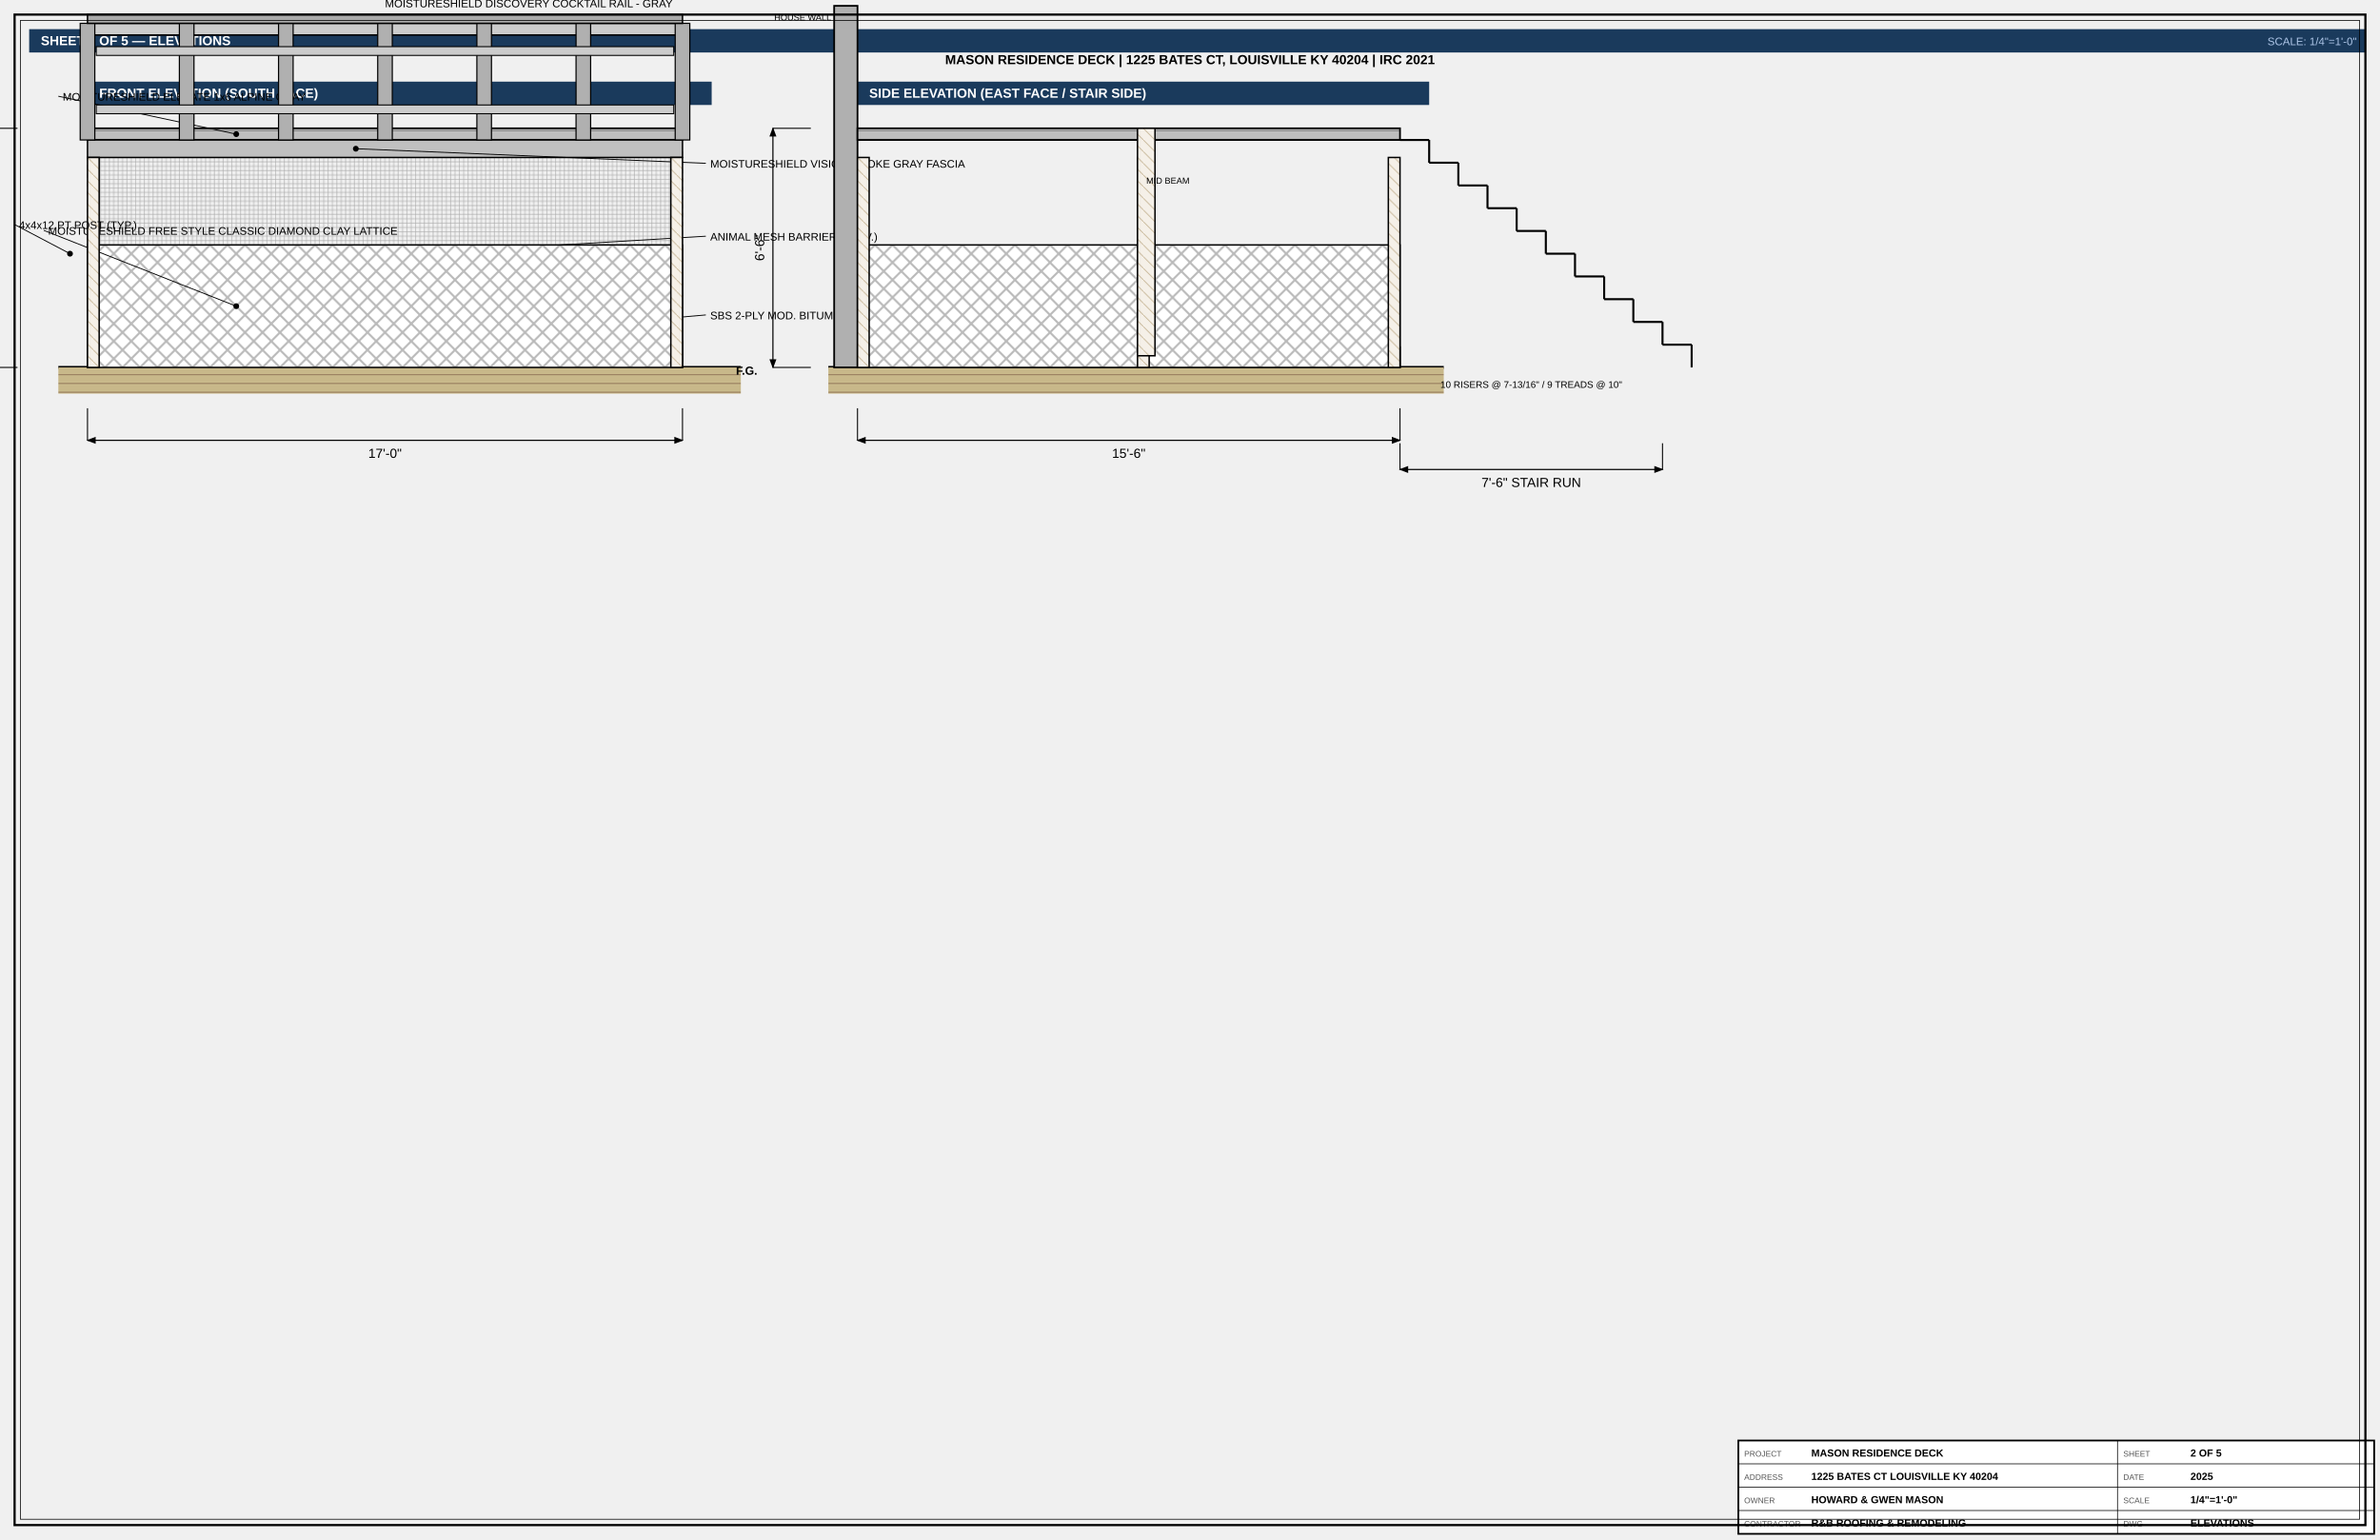
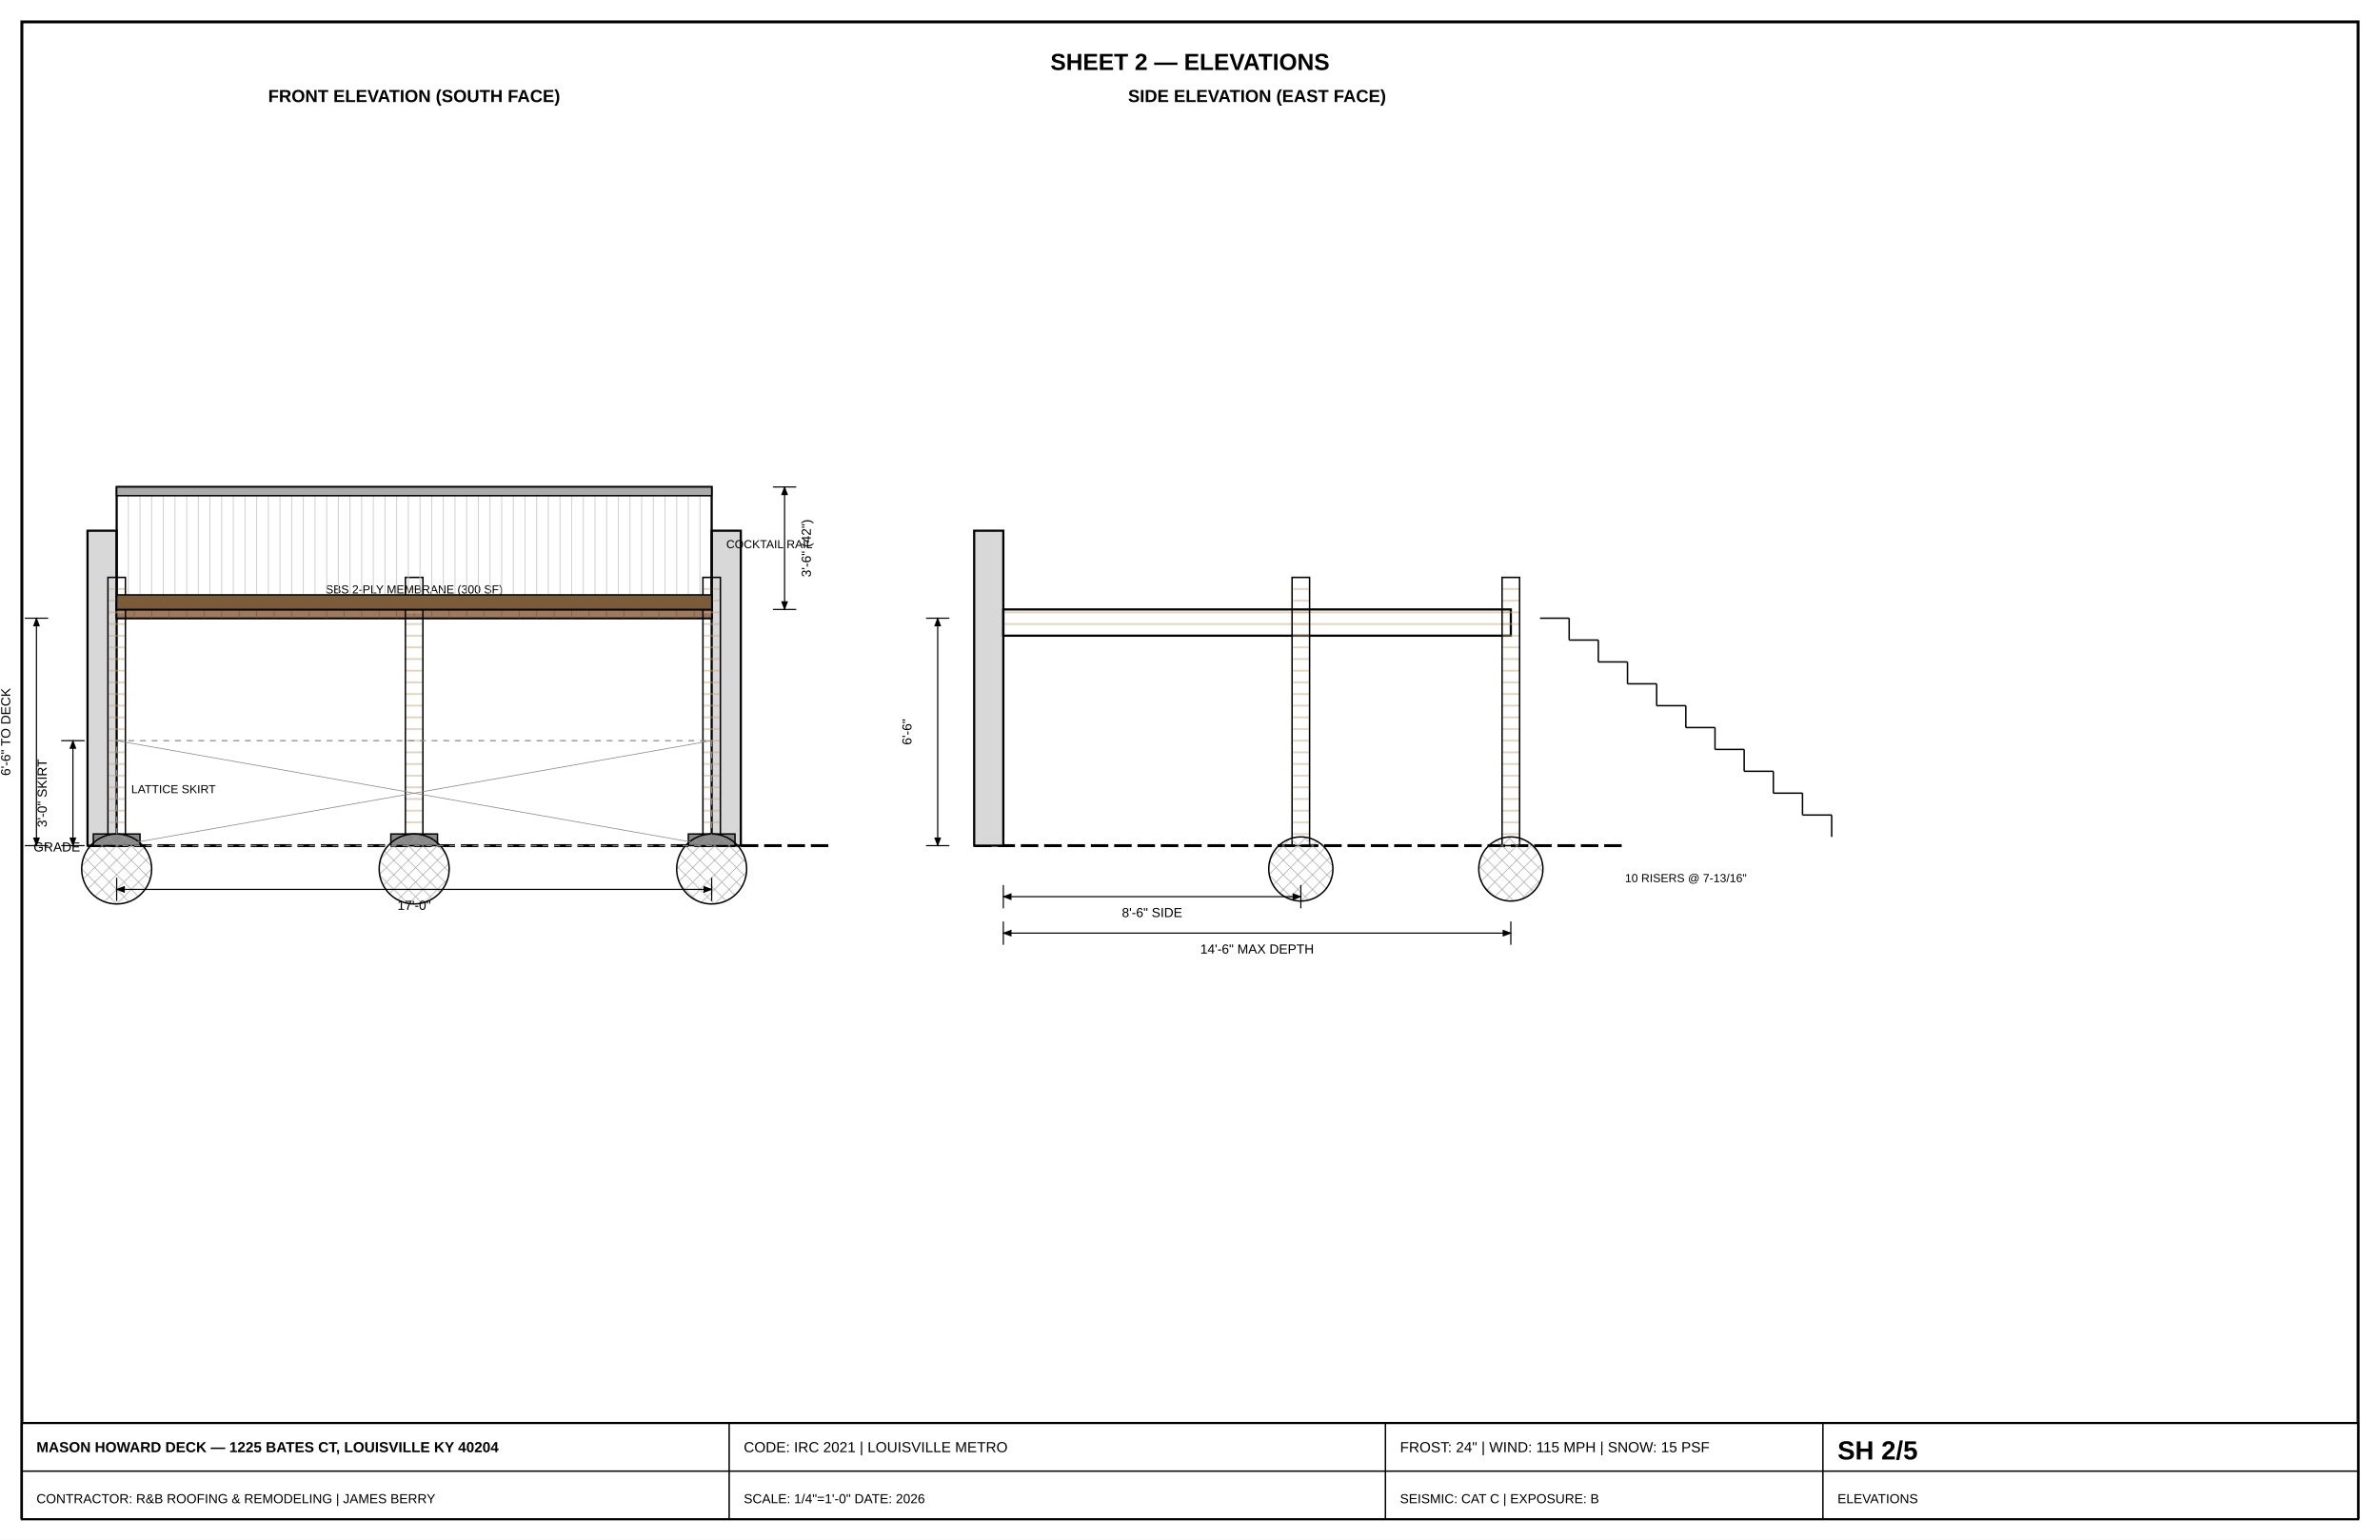
- <svg xmlns="http://www.w3.org/2000/svg" viewBox="0 0 1632 1056" width="1632" height="1056" style="background:white;border:1px solid #ccc;display:block;margin:20px auto">
+ <svg xmlns="http://www.w3.org/2000/svg" viewBox="0 0 1632 1056" width="1632" height="1056">
  <defs>
+     <pattern id="hwood" width="8" height="8" patternUnits="userSpaceOnUse" patternTransform="rotate(0)">
+       <line x1="0" y1="4" x2="8" y2="4" stroke="#c8a87a" stroke-width="0.6" />
+     </pattern>
+     <pattern id="hconc" width="10" height="10" patternUnits="userSpaceOnUse">
+       <line x1="0" y1="0" x2="10" y2="10" stroke="#999" stroke-width="0.4" />
+       <line x1="10" y1="0" x2="0" y2="10" stroke="#999" stroke-width="0.4" />
+     </pattern>
+     <pattern id="hdeck" width="6" height="6" patternUnits="userSpaceOnUse" patternTransform="rotate(45)">
+       <line x1="0" y1="0" x2="0" y2="6" stroke="#bbb" stroke-width="0.6" />
+     </pattern>
    <marker id="arr" markerWidth="8" markerHeight="6" refX="7" refY="3" orient="auto">
      <path d="M0,0 L8,3 L0,6 Z" fill="black" />
    </marker>
    <marker id="arrl" markerWidth="8" markerHeight="6" refX="1" refY="3" orient="auto">
      <path d="M8,0 L0,3 L8,6 Z" fill="black" />
    </marker>
-     <pattern id="hwood" x="0" y="0" width="8" height="8" patternUnits="userSpaceOnUse">
-       <rect width="8" height="8" fill="#f5f0e8" />
-       <line x1="0" y1="0" x2="8" y2="8" stroke="#c8b89a" stroke-width="0.6" />
-     </pattern>
-     <pattern id="hconc" x="0" y="0" width="7" height="7" patternUnits="userSpaceOnUse">
-       <rect width="7" height="7" fill="#e5e5e5" />
-       <circle cx="2" cy="2" r="0.8" fill="#999" />
-       <circle cx="5.5" cy="5.5" r="0.8" fill="#999" />
-     </pattern>
-     <pattern id="hearth" x="0" y="0" width="10" height="6" patternUnits="userSpaceOnUse">
-       <rect width="10" height="6" fill="#c8b88a" />
-       <line x1="0" y1="5" x2="10" y2="5" stroke="#9a8060" stroke-width="0.7" />
-     </pattern>
-     <pattern id="hcomp" x="0" y="0" width="6" height="6" patternUnits="userSpaceOnUse">
-       <rect width="6" height="6" fill="#d0d0d0" />
-       <rect x="0" y="0" width="6" height="5.2" fill="#bebebe" />
-       <rect x="0" y="5.2" width="6" height="0.8" fill="#888" />
-     </pattern>
-     <pattern id="hlatt" x="0" y="0" width="12" height="12" patternUnits="userSpaceOnUse">
-       <rect width="12" height="12" fill="white" />
-       <line x1="0" y1="0" x2="12" y2="12" stroke="#bbb" stroke-width="1.4" />
-       <line x1="12" y1="0" x2="0" y2="12" stroke="#bbb" stroke-width="1.4" />
-     </pattern>
-     <pattern id="hsbs" x="0" y="0" width="8" height="8" patternUnits="userSpaceOnUse">
-       <rect width="8" height="8" fill="#444" />
-       <line x1="0" y1="4" x2="8" y2="4" stroke="#222" stroke-width="0.8" />
-     </pattern>
-     <pattern id="hmesh" x="0" y="0" width="6" height="6" patternUnits="userSpaceOnUse">
-       <rect width="6" height="6" fill="none" stroke="#aaa" stroke-width="0.4" />
-       <line x1="3" y1="0" x2="3" y2="6" stroke="#aaa" stroke-width="0.4" />
-       <line x1="0" y1="3" x2="6" y2="3" stroke="#aaa" stroke-width="0.4" />
-     </pattern>
  </defs>
-   <rect x="20" y="20" width="1602" height="16" fill="#1a3a5c" />
-   <text x="28" y="31" font-family="Arial" font-size="9" font-weight="bold" fill="white">SHEET 2 OF 5 — ELEVATIONS</text>
-   <text x="1616" y="31" font-family="Arial" font-size="7.5" fill="#aec6e8" text-anchor="end">SCALE: 1/4"=1'-0"</text>
-   <text x="816" y="44" font-family="Arial" font-size="9" font-weight="bold" text-anchor="middle" fill="black">MASON RESIDENCE DECK  |  1225 BATES CT, LOUISVILLE KY 40204  |  IRC 2021</text>
-   <rect x="60" y="56" width="428" height="16" fill="#1a3a5c" />
-   <text x="68" y="67" font-family="Arial" font-size="9" font-weight="bold" fill="white">FRONT ELEVATION (SOUTH FACE)</text>
-   <line x1="40" y1="252" x2="508" y2="252" stroke="black" stroke-width="2" />
-   <rect x="40" y="252" width="468" height="18" fill="url(#hearth)" />
-   <text x="512" y="257" font-family="Arial" font-size="8" font-weight="bold" text-anchor="middle" fill="black">F.G.</text>
-   <rect x="60" y="234" width="408" height="14" fill="url(#hsbs)" stroke="#222" stroke-width="1" />
-   <line x1="196" y1="241" x2="484" y2="216" stroke="black" stroke-width="0.6" />
-   <circle cx="196" cy="241" r="2" fill="black" />
-   <text x="487" y="219" font-family="Arial" font-size="7.5" fill="black">SBS 2-PLY MOD. BITUMEN FLAT ROOF (300 SF)</text>
-   <rect x="60" y="104" width="408" height="114" fill="url(#hmesh)" stroke="#777" stroke-width="0.5" stroke-dasharray="3,3" />
-   <line x1="284" y1="174" x2="484" y2="162" stroke="black" stroke-width="0.6" />
-   <circle cx="284" cy="174" r="2" fill="black" />
-   <text x="487" y="165" font-family="Arial" font-size="7.5" fill="black">ANIMAL MESH BARRIER (GALV.)</text>
-   <rect x="60" y="88" width="408" height="8" fill="url(#hcomp)" stroke="black" stroke-width="1.2" />
-   <line x1="162" y1="92" x2="40" y2="66" stroke="black" stroke-width="0.6" />
-   <circle cx="162" cy="92" r="2" fill="black" />
-   <text x="43" y="69" font-family="Arial" font-size="7.5" fill="black">MOISTURESHIELD ELEVATE 1x6 ALPINE GRAY</text>
-   <rect x="60" y="96" width="408" height="12" fill="#c0c0c0" stroke="black" stroke-width="1" />
-   <line x1="244" y1="102" x2="484" y2="112" stroke="black" stroke-width="0.6" />
-   <circle cx="244" cy="102" r="2" fill="black" />
-   <text x="487" y="115" font-family="Arial" font-size="7.5" fill="black">MOISTURESHIELD VISION SMOKE GRAY FASCIA</text>
-   <rect x="60" y="16" width="408" height="8" fill="#ccc" stroke="black" stroke-width="1" />
-   <rect x="55" y="16" width="10" height="80" fill="#b0b0b0" stroke="black" stroke-width="0.8" />
-   <rect x="123" y="16" width="10" height="80" fill="#b0b0b0" stroke="black" stroke-width="0.8" />
-   <rect x="191" y="16" width="10" height="80" fill="#b0b0b0" stroke="black" stroke-width="0.8" />
-   <rect x="259" y="16" width="10" height="80" fill="#b0b0b0" stroke="black" stroke-width="0.8" />
-   <rect x="327" y="16" width="10" height="80" fill="#b0b0b0" stroke="black" stroke-width="0.8" />
-   <rect x="395" y="16" width="10" height="80" fill="#b0b0b0" stroke="black" stroke-width="0.8" />
-   <rect x="463" y="16" width="10" height="80" fill="#b0b0b0" stroke="black" stroke-width="0.8" />
-   <rect x="66" y="32" width="396" height="6" fill="#ccc" stroke="black" stroke-width="0.7" />
-   <rect x="66" y="72" width="396" height="6" fill="#ccc" stroke="black" stroke-width="0.7" />
-   <rect x="60" y="10" width="408" height="6" fill="#aaa" stroke="black" stroke-width="1" />
-   <text x="264" y="5" font-family="Arial" font-size="7.5" fill="black">MOISTURESHIELD DISCOVERY COCKTAIL RAIL - GRAY</text>
-   <rect x="60" y="168" width="408" height="84" fill="url(#hlatt)" stroke="black" stroke-width="1" />
-   <line x1="162" y1="210" x2="30" y2="158" stroke="black" stroke-width="0.6" />
-   <circle cx="162" cy="210" r="2" fill="black" />
-   <text x="33" y="161" font-family="Arial" font-size="7.5" fill="black">MOISTURESHIELD FREE STYLE CLASSIC DIAMOND CLAY LATTICE</text>
-   <rect x="60" y="108" width="8" height="144" fill="url(#hwood)" stroke="black" stroke-width="1" />
-   <rect x="460" y="108" width="8" height="144" fill="url(#hwood)" stroke="black" stroke-width="1" />
-   <line x1="48" y1="174" x2="10" y2="154" stroke="black" stroke-width="0.6" />
-   <circle cx="48" cy="174" r="2" fill="black" />
-   <text x="13" y="157" font-family="Arial" font-size="7.5" fill="black">4x4x12 PT POST (TYP.)</text>
-   <line x1="12" y1="88" x2="-30" y2="88" stroke="black" stroke-width="0.7" />
-   <line x1="12" y1="252" x2="-30" y2="252" stroke="black" stroke-width="0.7" />
-   <line x1="-30" y1="88" x2="-30" y2="252" stroke="black" stroke-width="0.8" marker-start="url(#arrl)" marker-end="url(#arr)" />
-   <text x="-36" y="170" font-family="Arial" font-size="9" text-anchor="middle" fill="black" transform="rotate(-90 -36 170)">6'-6"</text>
-   <line x1="60" y1="280" x2="60" y2="302" stroke="black" stroke-width="0.7" />
-   <line x1="468" y1="280" x2="468" y2="302" stroke="black" stroke-width="0.7" />
-   <line x1="60" y1="302" x2="468" y2="302" stroke="black" stroke-width="0.8" marker-start="url(#arrl)" marker-end="url(#arr)" />
-   <text x="264" y="314" font-family="Arial" font-size="9" text-anchor="middle" fill="black">17'-0"</text>
-   <rect x="588" y="56" width="392" height="16" fill="#1a3a5c" />
-   <text x="596" y="67" font-family="Arial" font-size="9" font-weight="bold" fill="white">SIDE ELEVATION (EAST FACE / STAIR SIDE)</text>
-   <line x1="568" y1="252" x2="990" y2="252" stroke="black" stroke-width="2" />
-   <rect x="568" y="252" width="422" height="18" fill="url(#hearth)" />
-   <rect x="572" y="4" width="16" height="248" fill="#b0b0b0" stroke="black" stroke-width="1.2" />
-   <text x="570" y="14" font-family="Arial" font-size="6" text-anchor="end" fill="black">HOUSE WALL</text>
-   <rect x="588" y="238" width="372" height="14" fill="url(#hsbs)" stroke="#222" stroke-width="1" />
-   <rect x="588" y="88" width="372" height="8" fill="url(#hcomp)" stroke="black" stroke-width="1.2" />
-   <rect x="588" y="168" width="372" height="84" fill="url(#hlatt)" stroke="black" stroke-width="1" />
-   <rect x="588" y="108" width="8" height="144" fill="url(#hwood)" stroke="black" stroke-width="1" />
-   <rect x="780" y="108" width="8" height="144" fill="url(#hwood)" stroke="black" stroke-width="1" />
-   <rect x="952" y="108" width="8" height="144" fill="url(#hwood)" stroke="black" stroke-width="1" />
-   <rect x="780" y="88" width="12" height="156" fill="url(#hwood)" stroke="black" stroke-width="1" />
-   <text x="786" y="126" font-family="Arial" font-size="6" text-anchor="start" fill="black">MID BEAM</text>
-   <line x1="960" y1="96" x2="980" y2="96" stroke="black" stroke-width="1.4" />
-   <line x1="980" y1="96" x2="980" y2="111.6" stroke="black" stroke-width="1.4" />
-   <line x1="980" y1="111.6" x2="1000" y2="111.6" stroke="black" stroke-width="1.4" />
-   <line x1="1000" y1="111.6" x2="1000" y2="127.2" stroke="black" stroke-width="1.4" />
-   <line x1="1000" y1="127.2" x2="1020" y2="127.2" stroke="black" stroke-width="1.4" />
-   <line x1="1020" y1="127.2" x2="1020" y2="142.8" stroke="black" stroke-width="1.4" />
-   <line x1="1020" y1="142.8" x2="1040" y2="142.8" stroke="black" stroke-width="1.4" />
-   <line x1="1040" y1="142.8" x2="1040" y2="158.4" stroke="black" stroke-width="1.4" />
-   <line x1="1040" y1="158.4" x2="1060" y2="158.4" stroke="black" stroke-width="1.4" />
-   <line x1="1060" y1="158.4" x2="1060" y2="174" stroke="black" stroke-width="1.4" />
-   <line x1="1060" y1="174" x2="1080" y2="174" stroke="black" stroke-width="1.4" />
-   <line x1="1080" y1="174" x2="1080" y2="189.6" stroke="black" stroke-width="1.4" />
-   <line x1="1080" y1="189.6" x2="1100" y2="189.6" stroke="black" stroke-width="1.4" />
-   <line x1="1100" y1="189.6" x2="1100" y2="205.2" stroke="black" stroke-width="1.4" />
-   <line x1="1100" y1="205.2" x2="1120" y2="205.2" stroke="black" stroke-width="1.4" />
-   <line x1="1120" y1="205.2" x2="1120" y2="220.8" stroke="black" stroke-width="1.4" />
-   <line x1="1120" y1="220.8" x2="1140" y2="220.8" stroke="black" stroke-width="1.4" />
-   <line x1="1140" y1="220.8" x2="1140" y2="236.4" stroke="black" stroke-width="1.4" />
-   <line x1="1140" y1="236.4" x2="1160" y2="236.4" stroke="black" stroke-width="1.4" />
-   <line x1="1160" y1="236.4" x2="1160" y2="252" stroke="black" stroke-width="1.4" />
-   <text x="1050" y="266" font-family="Arial" font-size="6.5" text-anchor="middle" fill="black">10 RISERS @ 7-13/16"  /  9 TREADS @ 10"</text>
-   <line x1="588" y1="280" x2="588" y2="302" stroke="black" stroke-width="0.7" />
-   <line x1="960" y1="280" x2="960" y2="302" stroke="black" stroke-width="0.7" />
-   <line x1="588" y1="302" x2="960" y2="302" stroke="black" stroke-width="0.8" marker-start="url(#arrl)" marker-end="url(#arr)" />
-   <text x="774" y="314" font-family="Arial" font-size="9" text-anchor="middle" fill="black">15'-6"</text>
-   <line x1="556" y1="88" x2="530" y2="88" stroke="black" stroke-width="0.7" />
-   <line x1="556" y1="252" x2="530" y2="252" stroke="black" stroke-width="0.7" />
-   <line x1="530" y1="88" x2="530" y2="252" stroke="black" stroke-width="0.8" marker-start="url(#arrl)" marker-end="url(#arr)" />
-   <text x="524" y="170" font-family="Arial" font-size="9" text-anchor="middle" fill="black" transform="rotate(-90 524 170)">6'-6"</text>
-   <line x1="960" y1="304" x2="960" y2="322" stroke="black" stroke-width="0.7" />
-   <line x1="1140" y1="304" x2="1140" y2="322" stroke="black" stroke-width="0.7" />
-   <line x1="960" y1="322" x2="1140" y2="322" stroke="black" stroke-width="0.8" marker-start="url(#arrl)" marker-end="url(#arr)" />
-   <text x="1050" y="334" font-family="Arial" font-size="9" text-anchor="middle" fill="black">7'-6" STAIR RUN</text>
-   <rect x="1192" y="988" width="436" height="64" fill="white" stroke="black" stroke-width="1.2" />
-   <line x1="1192" y1="1004" x2="1628" y2="1004" stroke="black" stroke-width="0.5" />
-   <line x1="1192" y1="1020" x2="1628" y2="1020" stroke="black" stroke-width="0.5" />
-   <line x1="1192" y1="1036" x2="1628" y2="1036" stroke="black" stroke-width="0.5" />
-   <line x1="1452" y1="988" x2="1452" y2="1052" stroke="black" stroke-width="0.5" />
-   <text x="1196" y="999" font-family="Arial" font-size="5.5" fill="#555">PROJECT</text>
-   <text x="1242" y="999" font-family="Arial" font-size="7" font-weight="bold" fill="black">MASON RESIDENCE DECK</text>
-   <text x="1456" y="999" font-family="Arial" font-size="5.5" fill="#555">SHEET</text>
-   <text x="1502" y="999" font-family="Arial" font-size="7" font-weight="bold" fill="black">2 OF 5</text>
-   <text x="1196" y="1015" font-family="Arial" font-size="5.5" fill="#555">ADDRESS</text>
-   <text x="1242" y="1015" font-family="Arial" font-size="7" font-weight="bold" fill="black">1225 BATES CT  LOUISVILLE KY 40204</text>
-   <text x="1456" y="1015" font-family="Arial" font-size="5.5" fill="#555">DATE</text>
-   <text x="1502" y="1015" font-family="Arial" font-size="7" font-weight="bold" fill="black">2025</text>
-   <text x="1196" y="1031" font-family="Arial" font-size="5.5" fill="#555">OWNER</text>
-   <text x="1242" y="1031" font-family="Arial" font-size="7" font-weight="bold" fill="black">HOWARD &amp; GWEN MASON</text>
-   <text x="1456" y="1031" font-family="Arial" font-size="5.5" fill="#555">SCALE</text>
-   <text x="1502" y="1031" font-family="Arial" font-size="7" font-weight="bold" fill="black">1/4"=1'-0"</text>
-   <text x="1196" y="1047" font-family="Arial" font-size="5.5" fill="#555">CONTRACTOR</text>
-   <text x="1242" y="1047" font-family="Arial" font-size="7" font-weight="bold" fill="black">R&amp;B ROOFING &amp; REMODELING</text>
-   <text x="1456" y="1047" font-family="Arial" font-size="5.5" fill="#555">DWG</text>
-   <text x="1502" y="1047" font-family="Arial" font-size="7" font-weight="bold" fill="black">ELEVATIONS</text>
-   <rect x="10" y="10" width="1612" height="1036" fill="none" stroke="black" stroke-width="1.5" />
-   <rect x="14" y="14" width="1604" height="1028" fill="none" stroke="black" stroke-width="0.5" />
+   <rect width="1632" height="1056" fill="white" />
+   <rect x="15" y="15" width="1602" height="1026" fill="none" stroke="black" stroke-width="2" />
+   <text x="816" y="48" font-size="16" font-family="Arial" font-weight="bold" text-anchor="middle">SHEET 2 — ELEVATIONS</text>
+   <text x="284" y="70" font-size="12" font-family="Arial" font-weight="bold" text-anchor="middle">FRONT ELEVATION (SOUTH FACE)</text>
+   <line x1="60" y1="580" x2="568" y2="580" stroke="black" stroke-width="2" stroke-dasharray="12,4" />
+   <text x="55" y="584" font-size="9" font-family="Arial" text-anchor="end">GRADE</text>
+   <rect x="60" y="364" width="20" height="216" fill="#d8d8d8" stroke="black" stroke-width="1.5" />
+   <rect x="488" y="364" width="20" height="216" fill="#d8d8d8" stroke="black" stroke-width="1.5" />
+   <rect x="80" y="412" width="408" height="12" fill="url(#hwood)" stroke="black" stroke-width="1.5" />
+   <rect x="80" y="418" width="408" height="6" fill="#a0785a" stroke="black" stroke-width="1" />
+   <line x1="92" y1="418" x2="92" y2="424" stroke="#7a5c3a" stroke-width="0.5" />
+   <line x1="104" y1="418" x2="104" y2="424" stroke="#7a5c3a" stroke-width="0.5" />
+   <line x1="116" y1="418" x2="116" y2="424" stroke="#7a5c3a" stroke-width="0.5" />
+   <line x1="128" y1="418" x2="128" y2="424" stroke="#7a5c3a" stroke-width="0.5" />
+   <line x1="140" y1="418" x2="140" y2="424" stroke="#7a5c3a" stroke-width="0.5" />
+   <line x1="152" y1="418" x2="152" y2="424" stroke="#7a5c3a" stroke-width="0.5" />
+   <line x1="164" y1="418" x2="164" y2="424" stroke="#7a5c3a" stroke-width="0.5" />
+   <line x1="176" y1="418" x2="176" y2="424" stroke="#7a5c3a" stroke-width="0.5" />
+   <line x1="188" y1="418" x2="188" y2="424" stroke="#7a5c3a" stroke-width="0.5" />
+   <line x1="200" y1="418" x2="200" y2="424" stroke="#7a5c3a" stroke-width="0.5" />
+   <line x1="212" y1="418" x2="212" y2="424" stroke="#7a5c3a" stroke-width="0.5" />
+   <line x1="224" y1="418" x2="224" y2="424" stroke="#7a5c3a" stroke-width="0.5" />
+   <line x1="236" y1="418" x2="236" y2="424" stroke="#7a5c3a" stroke-width="0.5" />
+   <line x1="248" y1="418" x2="248" y2="424" stroke="#7a5c3a" stroke-width="0.5" />
+   <line x1="260" y1="418" x2="260" y2="424" stroke="#7a5c3a" stroke-width="0.5" />
+   <line x1="272" y1="418" x2="272" y2="424" stroke="#7a5c3a" stroke-width="0.5" />
+   <line x1="284" y1="418" x2="284" y2="424" stroke="#7a5c3a" stroke-width="0.5" />
+   <line x1="296" y1="418" x2="296" y2="424" stroke="#7a5c3a" stroke-width="0.5" />
+   <line x1="308" y1="418" x2="308" y2="424" stroke="#7a5c3a" stroke-width="0.5" />
+   <line x1="320" y1="418" x2="320" y2="424" stroke="#7a5c3a" stroke-width="0.5" />
+   <line x1="332" y1="418" x2="332" y2="424" stroke="#7a5c3a" stroke-width="0.5" />
+   <line x1="344" y1="418" x2="344" y2="424" stroke="#7a5c3a" stroke-width="0.5" />
+   <line x1="356" y1="418" x2="356" y2="424" stroke="#7a5c3a" stroke-width="0.5" />
+   <line x1="368" y1="418" x2="368" y2="424" stroke="#7a5c3a" stroke-width="0.5" />
+   <line x1="380" y1="418" x2="380" y2="424" stroke="#7a5c3a" stroke-width="0.5" />
+   <line x1="392" y1="418" x2="392" y2="424" stroke="#7a5c3a" stroke-width="0.5" />
+   <line x1="404" y1="418" x2="404" y2="424" stroke="#7a5c3a" stroke-width="0.5" />
+   <line x1="416" y1="418" x2="416" y2="424" stroke="#7a5c3a" stroke-width="0.5" />
+   <line x1="428" y1="418" x2="428" y2="424" stroke="#7a5c3a" stroke-width="0.5" />
+   <line x1="440" y1="418" x2="440" y2="424" stroke="#7a5c3a" stroke-width="0.5" />
+   <line x1="452" y1="418" x2="452" y2="424" stroke="#7a5c3a" stroke-width="0.5" />
+   <line x1="464" y1="418" x2="464" y2="424" stroke="#7a5c3a" stroke-width="0.5" />
+   <line x1="476" y1="418" x2="476" y2="424" stroke="#7a5c3a" stroke-width="0.5" />
+   <rect x="74" y="396" width="12" height="184" fill="url(#hwood)" stroke="black" stroke-width="1" />
+   <rect x="64" y="572" width="32" height="8" fill="#888" stroke="black" stroke-width="1" />
+   <circle cx="80" cy="596" r="24" fill="url(#hconc)" stroke="black" stroke-width="1" />
+   <rect x="278" y="396" width="12" height="184" fill="url(#hwood)" stroke="black" stroke-width="1" />
+   <rect x="268" y="572" width="32" height="8" fill="#888" stroke="black" stroke-width="1" />
+   <circle cx="284" cy="596" r="24" fill="url(#hconc)" stroke="black" stroke-width="1" />
+   <rect x="482" y="396" width="12" height="184" fill="url(#hwood)" stroke="black" stroke-width="1" />
+   <rect x="472" y="572" width="32" height="8" fill="#888" stroke="black" stroke-width="1" />
+   <circle cx="488" cy="596" r="24" fill="url(#hconc)" stroke="black" stroke-width="1" />
+   <line x1="80" y1="412" x2="488" y2="412" stroke="#333" stroke-width="2.5" />
+   <text x="284" y="407" font-size="8" font-family="Arial" text-anchor="middle">SBS 2-PLY MEMBRANE (300 SF)</text>
+   <rect x="80" y="508" width="408" height="72" fill="none" stroke="#888" stroke-width="0.8" stroke-dasharray="4,4" />
+   <line x1="80" y1="508" x2="488" y2="580" stroke="#888" stroke-width="0.5" />
+   <line x1="80" y1="580" x2="488" y2="508" stroke="#888" stroke-width="0.5" />
+   <text x="90" y="544" font-size="8" font-family="Arial">LATTICE SKIRT</text>
+   <rect x="80" y="334" width="408" height="84" fill="none" stroke="black" stroke-width="1.5" />
+   <line x1="88" y1="334" x2="88" y2="418" stroke="#ccc" stroke-width="0.6" />
+   <line x1="96" y1="334" x2="96" y2="418" stroke="#ccc" stroke-width="0.6" />
+   <line x1="104" y1="334" x2="104" y2="418" stroke="#ccc" stroke-width="0.6" />
+   <line x1="112" y1="334" x2="112" y2="418" stroke="#ccc" stroke-width="0.6" />
+   <line x1="120" y1="334" x2="120" y2="418" stroke="#ccc" stroke-width="0.6" />
+   <line x1="128" y1="334" x2="128" y2="418" stroke="#ccc" stroke-width="0.6" />
+   <line x1="136" y1="334" x2="136" y2="418" stroke="#ccc" stroke-width="0.6" />
+   <line x1="144" y1="334" x2="144" y2="418" stroke="#ccc" stroke-width="0.6" />
+   <line x1="152" y1="334" x2="152" y2="418" stroke="#ccc" stroke-width="0.6" />
+   <line x1="160" y1="334" x2="160" y2="418" stroke="#ccc" stroke-width="0.6" />
+   <line x1="168" y1="334" x2="168" y2="418" stroke="#ccc" stroke-width="0.6" />
+   <line x1="176" y1="334" x2="176" y2="418" stroke="#ccc" stroke-width="0.6" />
+   <line x1="184" y1="334" x2="184" y2="418" stroke="#ccc" stroke-width="0.6" />
+   <line x1="192" y1="334" x2="192" y2="418" stroke="#ccc" stroke-width="0.6" />
+   <line x1="200" y1="334" x2="200" y2="418" stroke="#ccc" stroke-width="0.6" />
+   <line x1="208" y1="334" x2="208" y2="418" stroke="#ccc" stroke-width="0.6" />
+   <line x1="216" y1="334" x2="216" y2="418" stroke="#ccc" stroke-width="0.6" />
+   <line x1="224" y1="334" x2="224" y2="418" stroke="#ccc" stroke-width="0.6" />
+   <line x1="232" y1="334" x2="232" y2="418" stroke="#ccc" stroke-width="0.6" />
+   <line x1="240" y1="334" x2="240" y2="418" stroke="#ccc" stroke-width="0.6" />
+   <line x1="248" y1="334" x2="248" y2="418" stroke="#ccc" stroke-width="0.6" />
+   <line x1="256" y1="334" x2="256" y2="418" stroke="#ccc" stroke-width="0.6" />
+   <line x1="264" y1="334" x2="264" y2="418" stroke="#ccc" stroke-width="0.6" />
+   <line x1="272" y1="334" x2="272" y2="418" stroke="#ccc" stroke-width="0.6" />
+   <line x1="280" y1="334" x2="280" y2="418" stroke="#ccc" stroke-width="0.6" />
+   <line x1="288" y1="334" x2="288" y2="418" stroke="#ccc" stroke-width="0.6" />
+   <line x1="296" y1="334" x2="296" y2="418" stroke="#ccc" stroke-width="0.6" />
+   <line x1="304" y1="334" x2="304" y2="418" stroke="#ccc" stroke-width="0.6" />
+   <line x1="312" y1="334" x2="312" y2="418" stroke="#ccc" stroke-width="0.6" />
+   <line x1="320" y1="334" x2="320" y2="418" stroke="#ccc" stroke-width="0.6" />
+   <line x1="328" y1="334" x2="328" y2="418" stroke="#ccc" stroke-width="0.6" />
+   <line x1="336" y1="334" x2="336" y2="418" stroke="#ccc" stroke-width="0.6" />
+   <line x1="344" y1="334" x2="344" y2="418" stroke="#ccc" stroke-width="0.6" />
+   <line x1="352" y1="334" x2="352" y2="418" stroke="#ccc" stroke-width="0.6" />
+   <line x1="360" y1="334" x2="360" y2="418" stroke="#ccc" stroke-width="0.6" />
+   <line x1="368" y1="334" x2="368" y2="418" stroke="#ccc" stroke-width="0.6" />
+   <line x1="376" y1="334" x2="376" y2="418" stroke="#ccc" stroke-width="0.6" />
+   <line x1="384" y1="334" x2="384" y2="418" stroke="#ccc" stroke-width="0.6" />
+   <line x1="392" y1="334" x2="392" y2="418" stroke="#ccc" stroke-width="0.6" />
+   <line x1="400" y1="334" x2="400" y2="418" stroke="#ccc" stroke-width="0.6" />
+   <line x1="408" y1="334" x2="408" y2="418" stroke="#ccc" stroke-width="0.6" />
+   <line x1="416" y1="334" x2="416" y2="418" stroke="#ccc" stroke-width="0.6" />
+   <line x1="424" y1="334" x2="424" y2="418" stroke="#ccc" stroke-width="0.6" />
+   <line x1="432" y1="334" x2="432" y2="418" stroke="#ccc" stroke-width="0.6" />
+   <line x1="440" y1="334" x2="440" y2="418" stroke="#ccc" stroke-width="0.6" />
+   <line x1="448" y1="334" x2="448" y2="418" stroke="#ccc" stroke-width="0.6" />
+   <line x1="456" y1="334" x2="456" y2="418" stroke="#ccc" stroke-width="0.6" />
+   <line x1="464" y1="334" x2="464" y2="418" stroke="#ccc" stroke-width="0.6" />
+   <line x1="472" y1="334" x2="472" y2="418" stroke="#ccc" stroke-width="0.6" />
+   <line x1="480" y1="334" x2="480" y2="418" stroke="#ccc" stroke-width="0.6" />
+   <rect x="80" y="334" width="408" height="6" fill="#aaa" stroke="black" stroke-width="1" />
+   <text x="498" y="376" font-size="8" font-family="Arial">COCKTAIL RAIL</text>
+   <rect x="80" y="408" width="408" height="10" fill="#7a5c3a" stroke="black" stroke-width="1" />
+   <line x1="25" y1="580" x2="25" y2="424" stroke="black" stroke-width="0.8" marker-start="url(#arrl)" marker-end="url(#arr)" />
+   <line x1="17" y1="580" x2="33" y2="580" stroke="black" stroke-width="0.8" />
+   <line x1="17" y1="424" x2="33" y2="424" stroke="black" stroke-width="0.8" />
+   <text x="7" y="502" font-size="9" font-family="Arial" text-anchor="middle" transform="rotate(-90 7 502)" fill="black">6'-6" TO DECK</text>
+   <line x1="538" y1="418" x2="538" y2="334" stroke="black" stroke-width="0.8" marker-start="url(#arrl)" marker-end="url(#arr)" />
+   <line x1="530" y1="418" x2="546" y2="418" stroke="black" stroke-width="0.8" />
+   <line x1="530" y1="334" x2="546" y2="334" stroke="black" stroke-width="0.8" />
+   <text x="556" y="376" font-size="9" font-family="Arial" text-anchor="middle" transform="rotate(-90 556 376)" fill="black">3'-6" (42")</text>
+   <line x1="80" y1="610" x2="488" y2="610" stroke="black" stroke-width="0.8" marker-start="url(#arrl)" marker-end="url(#arr)" />
+   <line x1="80" y1="602" x2="80" y2="618" stroke="black" stroke-width="0.8" />
+   <line x1="488" y1="602" x2="488" y2="618" stroke="black" stroke-width="0.8" />
+   <text x="284" y="624" font-size="9" font-family="Arial" text-anchor="middle" fill="black">17'-0"</text>
+   <line x1="50" y1="580" x2="50" y2="508" stroke="black" stroke-width="0.8" marker-start="url(#arrl)" marker-end="url(#arr)" />
+   <line x1="42" y1="580" x2="58" y2="580" stroke="black" stroke-width="0.8" />
+   <line x1="42" y1="508" x2="58" y2="508" stroke="black" stroke-width="0.8" />
+   <text x="32" y="544" font-size="9" font-family="Arial" text-anchor="middle" transform="rotate(-90 32 544)" fill="black">3'-0" SKIRT</text>
+   <text x="862" y="70" font-size="12" font-family="Arial" font-weight="bold" text-anchor="middle">SIDE ELEVATION (EAST FACE)</text>
+   <line x1="668" y1="580" x2="1116" y2="580" stroke="black" stroke-width="2" stroke-dasharray="12,4" />
+   <rect x="668" y="364" width="20" height="216" fill="#d8d8d8" stroke="black" stroke-width="1.5" />
+   <rect x="688" y="418" width="348" height="18" fill="url(#hwood)" stroke="black" stroke-width="1.5" />
+   <rect x="886" y="396" width="12" height="184" fill="url(#hwood)" stroke="black" stroke-width="1" />
+   <circle cx="892" cy="596" r="22" fill="url(#hconc)" stroke="black" stroke-width="1" />
+   <rect x="1030" y="396" width="12" height="184" fill="url(#hwood)" stroke="black" stroke-width="1" />
+   <circle cx="1036" cy="596" r="22" fill="url(#hconc)" stroke="black" stroke-width="1" />
+   <line x1="1056" y1="424" x2="1076" y2="424" stroke="black" stroke-width="1" />
+   <line x1="1076" y1="424" x2="1076" y2="439" stroke="black" stroke-width="1" />
+   <line x1="1076" y1="439" x2="1096" y2="439" stroke="black" stroke-width="1" />
+   <line x1="1096" y1="439" x2="1096" y2="454" stroke="black" stroke-width="1" />
+   <line x1="1096" y1="454" x2="1116" y2="454" stroke="black" stroke-width="1" />
+   <line x1="1116" y1="454" x2="1116" y2="469" stroke="black" stroke-width="1" />
+   <line x1="1116" y1="469" x2="1136" y2="469" stroke="black" stroke-width="1" />
+   <line x1="1136" y1="469" x2="1136" y2="484" stroke="black" stroke-width="1" />
+   <line x1="1136" y1="484" x2="1156" y2="484" stroke="black" stroke-width="1" />
+   <line x1="1156" y1="484" x2="1156" y2="499" stroke="black" stroke-width="1" />
+   <line x1="1156" y1="499" x2="1176" y2="499" stroke="black" stroke-width="1" />
+   <line x1="1176" y1="499" x2="1176" y2="514" stroke="black" stroke-width="1" />
+   <line x1="1176" y1="514" x2="1196" y2="514" stroke="black" stroke-width="1" />
+   <line x1="1196" y1="514" x2="1196" y2="529" stroke="black" stroke-width="1" />
+   <line x1="1196" y1="529" x2="1216" y2="529" stroke="black" stroke-width="1" />
+   <line x1="1216" y1="529" x2="1216" y2="544" stroke="black" stroke-width="1" />
+   <line x1="1216" y1="544" x2="1236" y2="544" stroke="black" stroke-width="1" />
+   <line x1="1236" y1="544" x2="1236" y2="559" stroke="black" stroke-width="1" />
+   <line x1="1236" y1="559" x2="1256" y2="559" stroke="black" stroke-width="1" />
+   <line x1="1256" y1="559" x2="1256" y2="574" stroke="black" stroke-width="1" />
+   <text x="1156" y="605" font-size="8" font-family="Arial" text-anchor="middle">10 RISERS @ 7-13/16"</text>
+   <line x1="688" y1="615" x2="892" y2="615" stroke="black" stroke-width="0.8" marker-start="url(#arrl)" marker-end="url(#arr)" />
+   <line x1="688" y1="607" x2="688" y2="623" stroke="black" stroke-width="0.8" />
+   <line x1="892" y1="607" x2="892" y2="623" stroke="black" stroke-width="0.8" />
+   <text x="790" y="629" font-size="9" font-family="Arial" text-anchor="middle" fill="black">8'-6" SIDE</text>
+   <line x1="688" y1="640" x2="1036" y2="640" stroke="black" stroke-width="0.8" marker-start="url(#arrl)" marker-end="url(#arr)" />
+   <line x1="688" y1="632" x2="688" y2="648" stroke="black" stroke-width="0.8" />
+   <line x1="1036" y1="632" x2="1036" y2="648" stroke="black" stroke-width="0.8" />
+   <text x="862" y="654" font-size="9" font-family="Arial" text-anchor="middle" fill="black">14'-6" MAX DEPTH</text>
+   <line x1="643" y1="580" x2="643" y2="424" stroke="black" stroke-width="0.8" marker-start="url(#arrl)" marker-end="url(#arr)" />
+   <line x1="635" y1="580" x2="651" y2="580" stroke="black" stroke-width="0.8" />
+   <line x1="635" y1="424" x2="651" y2="424" stroke="black" stroke-width="0.8" />
+   <text x="625" y="502" font-size="9" font-family="Arial" text-anchor="middle" transform="rotate(-90 625 502)" fill="black">6'-6"</text>
+   <rect x="15" y="976" width="1602" height="66" fill="white" stroke="black" stroke-width="1.5" />
+   <line x1="15" y1="1009" x2="1617" y2="1009" stroke="black" stroke-width="1" />
+   <line x1="500" y1="976" x2="500" y2="1042" stroke="black" stroke-width="1" />
+   <line x1="950" y1="976" x2="950" y2="1042" stroke="black" stroke-width="1" />
+   <line x1="1250" y1="976" x2="1250" y2="1042" stroke="black" stroke-width="1" />
+   <text x="25" y="996" font-size="10" font-family="Arial" font-weight="bold">MASON HOWARD DECK — 1225 BATES CT, LOUISVILLE KY 40204</text>
+   <text x="25" y="1031" font-size="9" font-family="Arial">CONTRACTOR: R&amp;B ROOFING &amp; REMODELING | JAMES BERRY</text>
+   <text x="510" y="996" font-size="10" font-family="Arial">CODE: IRC 2021 | LOUISVILLE METRO</text>
+   <text x="510" y="1031" font-size="9" font-family="Arial">SCALE: 1/4"=1'-0"   DATE: 2026</text>
+   <text x="960" y="996" font-size="10" font-family="Arial">FROST: 24" | WIND: 115 MPH | SNOW: 15 PSF</text>
+   <text x="960" y="1031" font-size="9" font-family="Arial">SEISMIC: CAT C | EXPOSURE: B</text>
+   <text x="1260" y="1001" font-size="18" font-family="Arial" font-weight="bold">SH 2/5</text>
+   <text x="1260" y="1031" font-size="9" font-family="Arial">ELEVATIONS</text>
</svg>
